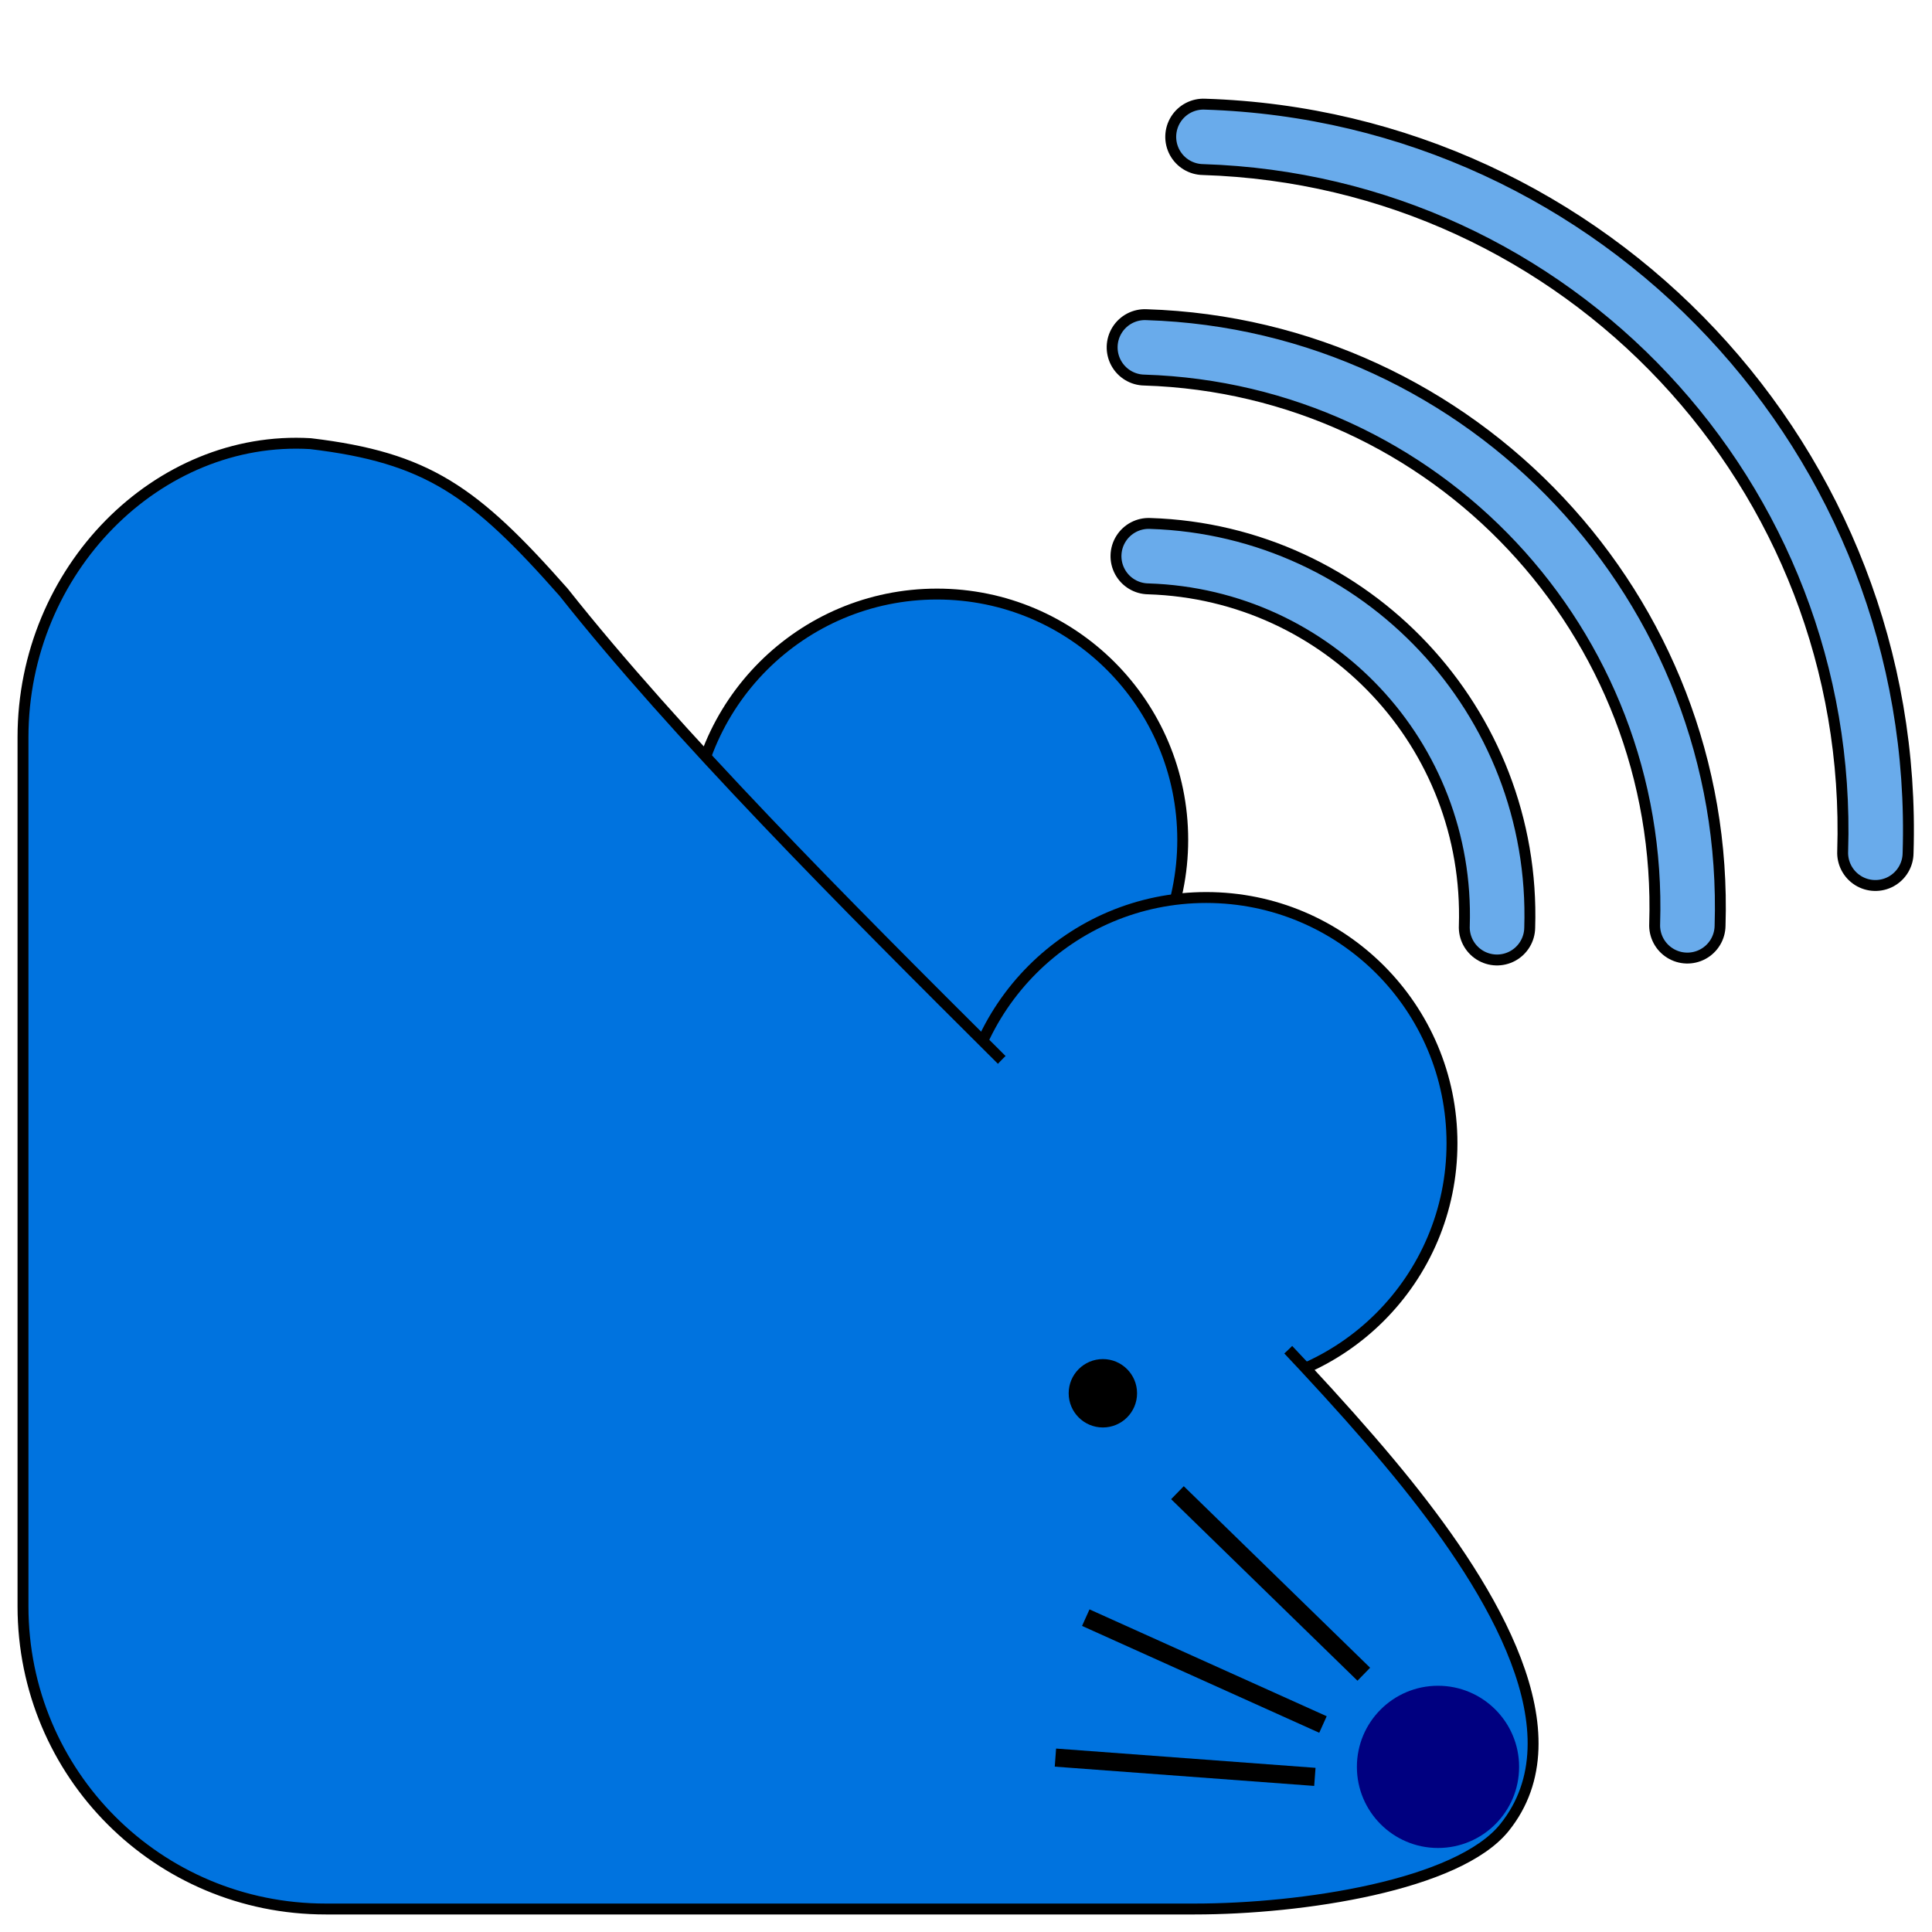
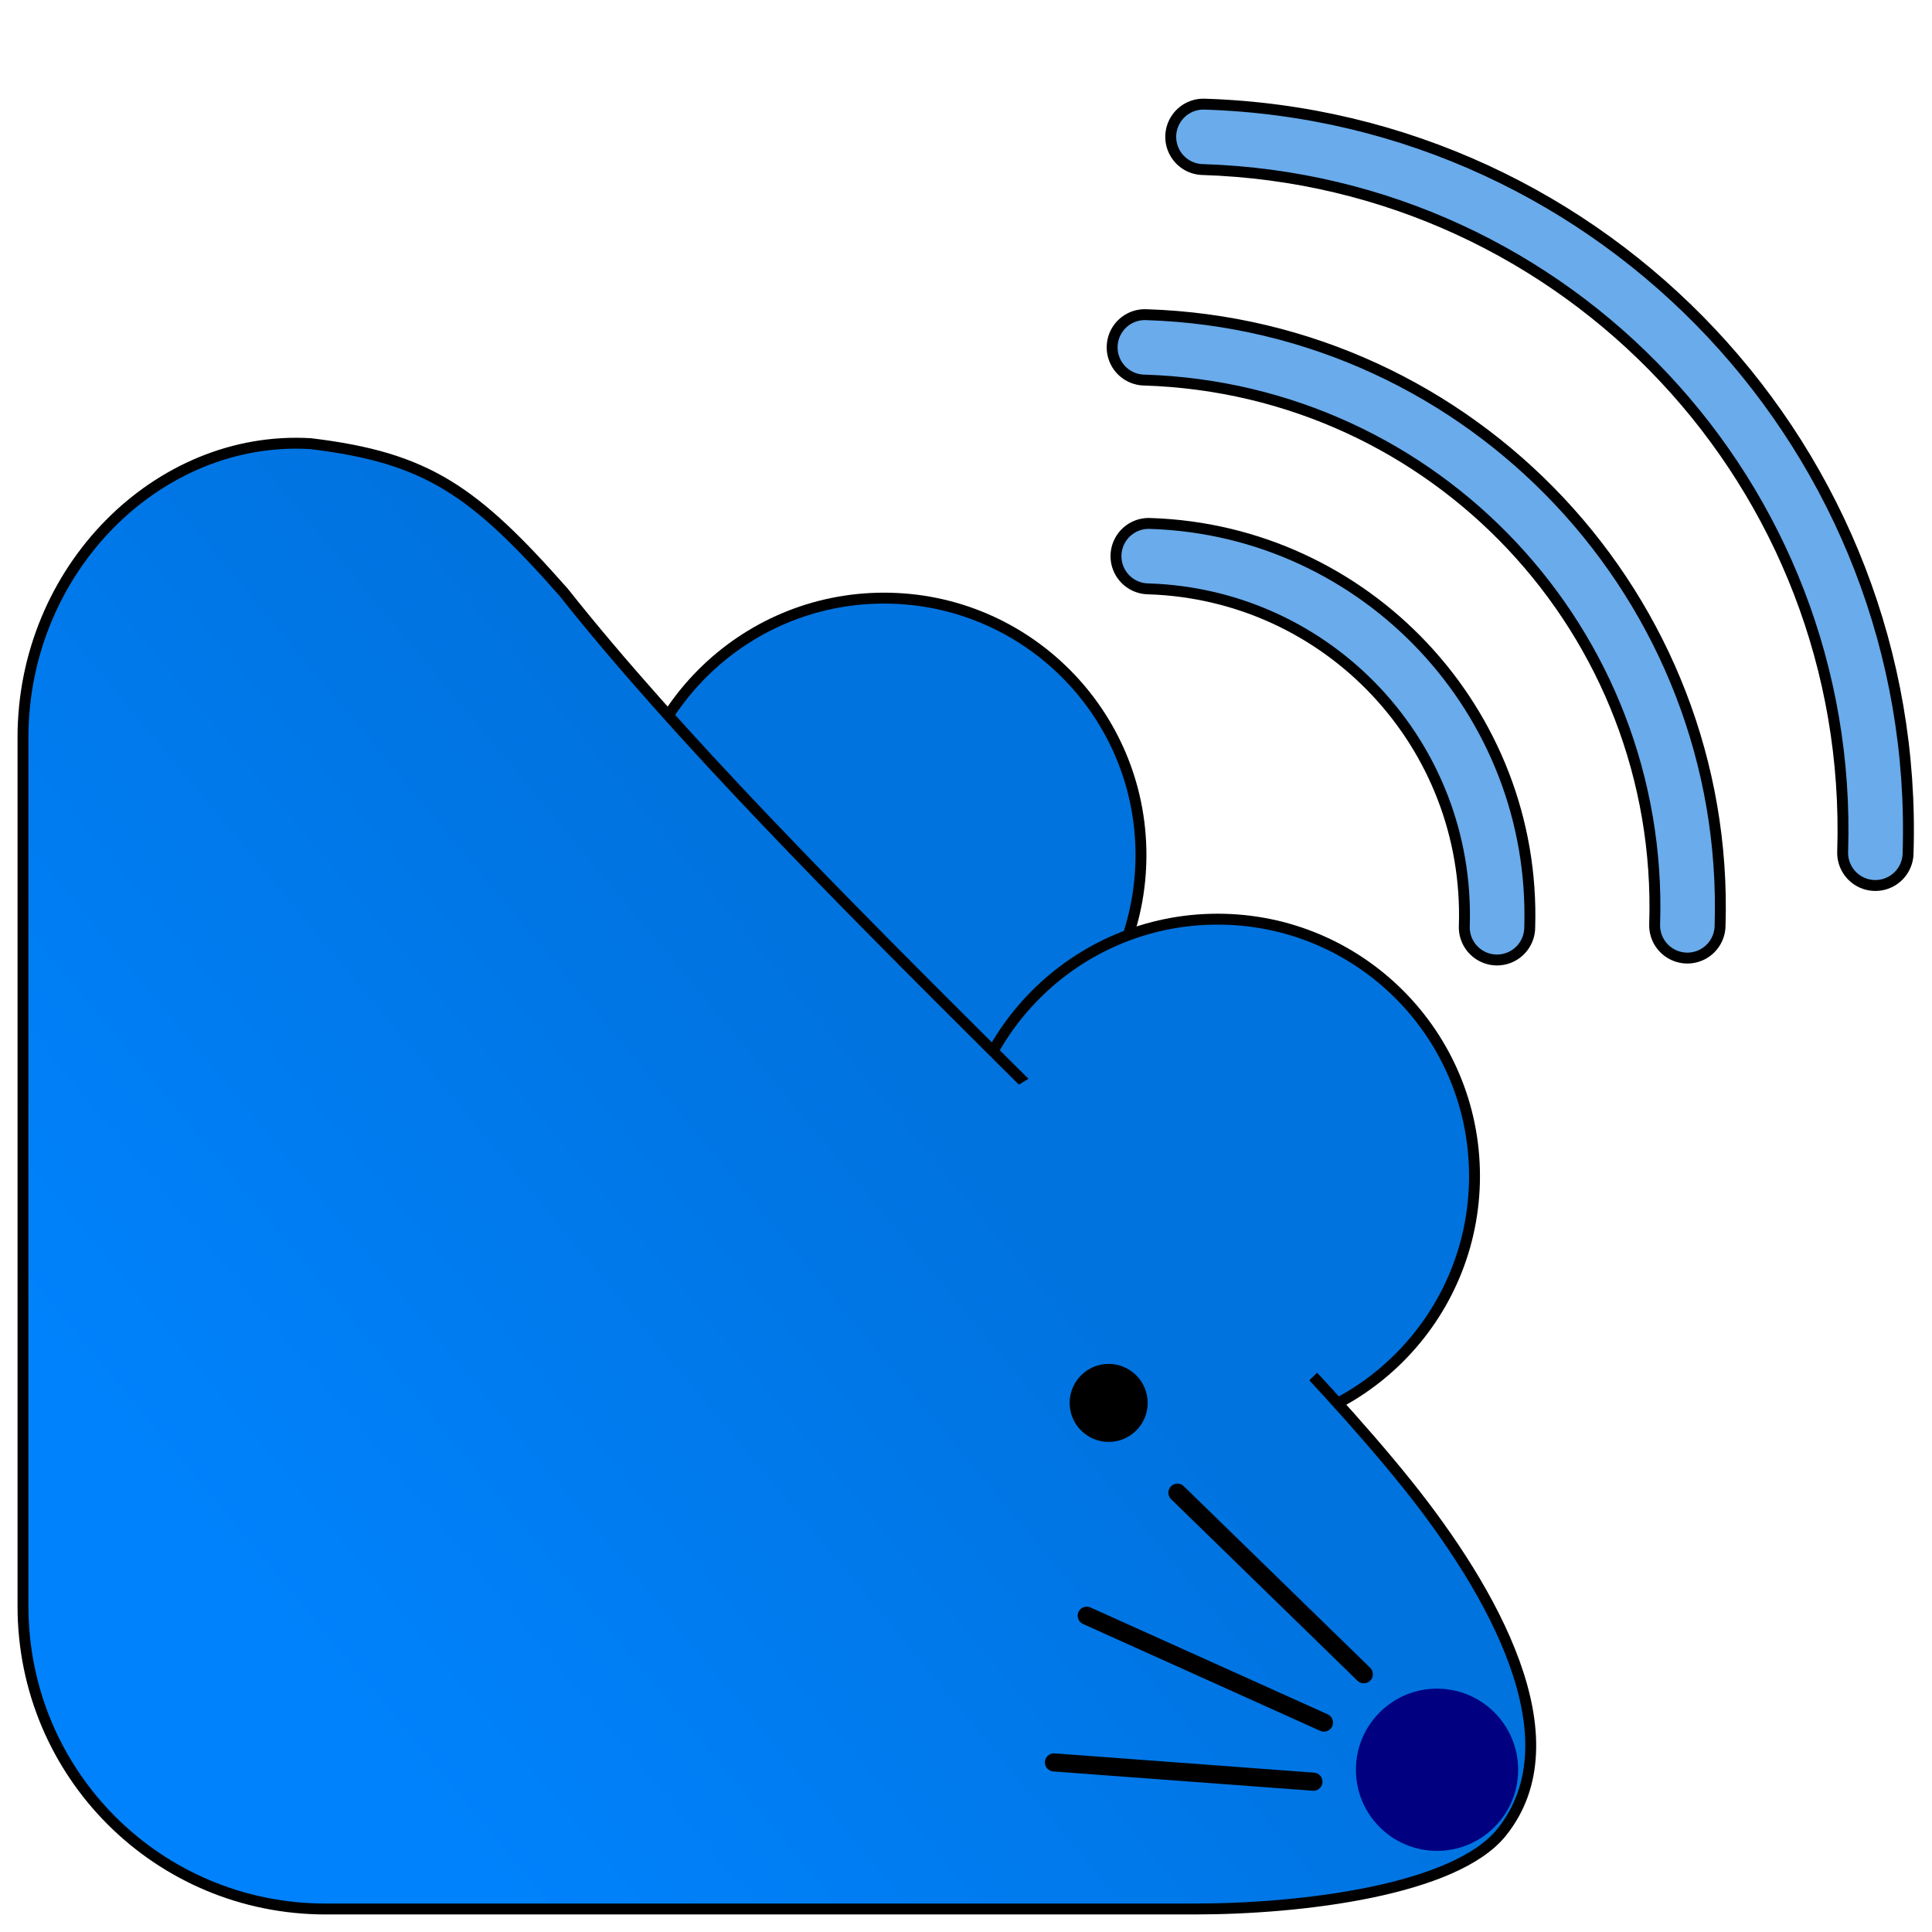
- <svg xmlns="http://www.w3.org/2000/svg" width="100mm" height="100mm" viewBox="0 0 354.331 354.331" id="svg2" version="1.1">
-   <defs id="defs4" />
+ <svg xmlns="http://www.w3.org/2000/svg" xmlns:xlink="http://www.w3.org/1999/xlink" width="100mm" height="100mm" viewBox="0 0 354.331 354.331" id="svg2" version="1.1">
+   <defs id="defs4">
+     <linearGradient id="linearGradient4606">
+       <stop style="stop-color:#0082fc;stop-opacity:1" offset="0" id="stop4608" />
+       <stop style="stop-color:#0073df;stop-opacity:1" offset="1" id="stop4610" />
+     </linearGradient>
+     <linearGradient xlink:href="#linearGradient4606" id="linearGradient4612" x1="58.746" y1="306.378" x2="175.173" y2="209.7" gradientUnits="userSpaceOnUse" />
+   </defs>
+   <g id="layer1" transform="translate(0,-698.0315)" style="display:none">
+     <g id="g4234" transform="translate(1.543307,-1.543288)">
+       <path id="rect4142" d="m 71.44,765.559 -9.315,0 C 28.816,765.559 2,792.375 2,825.684 l 0,164.553 c 0,33.309 26.816,60.125 60.125,60.125 l 139.097,0 c 33.309,0 77.596,-6.623 65.988,-37.844 L 250.159,966.655 C 168.046,745.795 149.502,765.559 71.44,765.559 Z" style="fill:#0073df;fill-opacity:1;stroke-width:33.5;stroke-linecap:butt;stroke-linejoin:round;stroke-miterlimit:4;stroke-dasharray:none" />
+       <circle transform="scale(-1,1)" r="37.581" cy="916.512" cx="-234.396" id="path4148" style="fill:#0073df;fill-opacity:1;stroke-width:33.5;stroke-linecap:butt;stroke-linejoin:round;stroke-miterlimit:4;stroke-dasharray:none" />
+       <circle transform="scale(-1,1)" r="5.538" cy="953.846" cx="-212.162" id="path4156" style="fill:#000000;fill-opacity:1;stroke-width:33.5;stroke-linecap:butt;stroke-linejoin:round;stroke-miterlimit:4;stroke-dasharray:none" />
+       <path id="path4160" d="M 239.475,1003.731 201.436,979.117" style="fill:none;fill-rule:evenodd;stroke:#000000;stroke-width:1.566;stroke-linecap:round;stroke-linejoin:miter;stroke-miterlimit:4;stroke-dasharray:none;stroke-opacity:1" />
+       <path id="path4164" d="m 229.406,1023.87 -43.634,-16.782" style="fill:none;fill-rule:evenodd;stroke:#000000;stroke-width:1.566;stroke-linecap:round;stroke-linejoin:miter;stroke-miterlimit:4;stroke-dasharray:none;stroke-dashoffset:0;stroke-opacity:1" />
+       <path id="path4166" d="M 230.525,1011.563 193.604,994.781" style="fill:none;fill-rule:evenodd;stroke:#000000;stroke-width:1.566px;stroke-linecap:round;stroke-linejoin:miter;stroke-opacity:1" />
+       <circle transform="scale(-1,1)" r="15.578" cy="1022.777" cx="-253.915" id="path4170" style="fill:#000080;fill-opacity:1;stroke-width:33.5;stroke-linecap:butt;stroke-linejoin:round;stroke-miterlimit:4;stroke-dasharray:none" />
+       <circle transform="scale(-1,1)" r="37.581" cy="852.061" cx="-209.167" id="path4148-3" style="fill:#0073df;fill-opacity:1;stroke-width:33.5;stroke-linecap:butt;stroke-linejoin:round;stroke-miterlimit:4;stroke-dasharray:none" />
+     </g>
+     <g id="g4229" transform="translate(-0.7013594,-1.028824)">
+       <path id="path4230" d="m 278.808,899.393 c 11.629,-30.854 -3.955,-65.293 -34.809,-76.923" style="fill:none;fill-opacity:1;stroke:#000000;stroke-width:4.644;stroke-linecap:round;stroke-linejoin:round;stroke-miterlimit:4;stroke-dasharray:none;stroke-opacity:1" />
+       <path style="fill:none;fill-opacity:1;stroke:#000000;stroke-width:4.644;stroke-linecap:round;stroke-linejoin:round;stroke-miterlimit:4;stroke-dasharray:none;stroke-opacity:1" d="M 308.846,909.306 C 326.969,861.223 302.682,807.553 254.599,789.43" id="path4412" />
+       <path id="path4414" d="M 342.308,907.978 C 364.76,848.409 334.672,781.919 275.103,759.466" style="fill:none;fill-opacity:1;stroke:#000000;stroke-width:4.644;stroke-linecap:round;stroke-linejoin:round;stroke-miterlimit:4;stroke-dasharray:none;stroke-opacity:1" />
+     </g>
+   </g>
+   <g id="layer2" style="display:none">
+     <g style="display:inline" transform="translate(0.3535533,0.8838835)" id="g4797">
+       <path style="display:inline;fill:none;fill-opacity:1;stroke:#000000;stroke-width:4;stroke-linecap:round;stroke-linejoin:round;stroke-miterlimit:4;stroke-dasharray:none;stroke-opacity:1" d="m 291.856,131.736 c 2.086,-28.326 -19.186,-52.981 -47.512,-55.067" id="path4799" />
+       <path id="path4801" d="M 319.09,132.603 C 322.341,88.459 289.191,50.038 245.047,46.787" style="display:inline;fill:none;fill-opacity:1;stroke:#000000;stroke-width:4;stroke-linecap:round;stroke-linejoin:round;stroke-miterlimit:4;stroke-dasharray:none;stroke-opacity:1" />
+       <path style="display:inline;fill:none;fill-opacity:1;stroke:#000000;stroke-width:4;stroke-linecap:round;stroke-linejoin:round;stroke-miterlimit:4;stroke-dasharray:none;stroke-opacity:1" d="M 346.412,123.348 C 350.44,68.659 309.371,21.06 254.682,17.032" id="path4803" />
+     </g>
+   </g>
  <g id="layer3" style="display:inline">
    <path style="color:#000000;font-style:normal;font-variant:normal;font-weight:normal;font-stretch:normal;font-size:medium;line-height:normal;font-family:sans-serif;text-indent:0;text-align:start;text-decoration:none;text-decoration-line:none;text-decoration-style:solid;text-decoration-color:#000000;letter-spacing:normal;word-spacing:normal;text-transform:none;direction:ltr;block-progression:tb;writing-mode:lr-tb;baseline-shift:baseline;text-anchor:start;white-space:normal;clip-rule:nonzero;display:inline;overflow:visible;visibility:visible;opacity:1;isolation:auto;mix-blend-mode:normal;color-interpolation:sRGB;color-interpolation-filters:linearRGB;solid-color:#000000;solid-opacity:1;fill:#69abeb;fill-opacity:1;fill-rule:nonzero;stroke:#000000;stroke-width:2;stroke-linecap:round;stroke-linejoin:round;stroke-miterlimit:4;stroke-dasharray:none;stroke-dashoffset:0;stroke-opacity:1;color-rendering:auto;image-rendering:auto;shape-rendering:auto;text-rendering:auto;enable-background:accumulate" d="m 210.972,96.004 a 6.001,6.001 0 1 0 -0.381,11.994 c 33.133,1.05 59.017,28.63 57.967,61.764 a 6.001,6.001 0 1 0 11.994,0.379 c 1.256,-39.615 -29.965,-72.881 -69.58,-74.137 z" id="path4334" />
    <path style="color:#000000;font-style:normal;font-variant:normal;font-weight:normal;font-stretch:normal;font-size:medium;line-height:normal;font-family:sans-serif;text-indent:0;text-align:start;text-decoration:none;text-decoration-line:none;text-decoration-style:solid;text-decoration-color:#000000;letter-spacing:normal;word-spacing:normal;text-transform:none;direction:ltr;block-progression:tb;writing-mode:lr-tb;baseline-shift:baseline;text-anchor:start;white-space:normal;clip-rule:nonzero;display:inline;overflow:visible;visibility:visible;opacity:1;isolation:auto;mix-blend-mode:normal;color-interpolation:sRGB;color-interpolation-filters:linearRGB;solid-color:#000000;solid-opacity:1;fill:#69abeb;fill-opacity:1;fill-rule:nonzero;stroke:#000000;stroke-width:2;stroke-linecap:round;stroke-linejoin:round;stroke-miterlimit:4;stroke-dasharray:none;stroke-dashoffset:0;stroke-opacity:1;color-rendering:auto;image-rendering:auto;shape-rendering:auto;text-rendering:auto;enable-background:accumulate" d="m 210.27,57.713 a 6.001,6.001 0 1 0 -0.379,11.994 c 53.445,1.694 95.272,46.26 93.578,99.705 a 6.001,6.001 0 1 0 11.994,0.381 C 317.363,109.866 270.197,59.613 210.27,57.713 Z" id="path4336" />
    <path style="color:#000000;font-style:normal;font-variant:normal;font-weight:normal;font-stretch:normal;font-size:medium;line-height:normal;font-family:sans-serif;text-indent:0;text-align:start;text-decoration:none;text-decoration-line:none;text-decoration-style:solid;text-decoration-color:#000000;letter-spacing:normal;word-spacing:normal;text-transform:none;direction:ltr;block-progression:tb;writing-mode:lr-tb;baseline-shift:baseline;text-anchor:start;white-space:normal;clip-rule:nonzero;display:inline;overflow:visible;visibility:visible;opacity:1;isolation:auto;mix-blend-mode:normal;color-interpolation:sRGB;color-interpolation-filters:linearRGB;solid-color:#000000;solid-opacity:1;fill:#69abeb;fill-opacity:1;fill-rule:nonzero;stroke:#000000;stroke-width:2;stroke-linecap:round;stroke-linejoin:round;stroke-miterlimit:4;stroke-dasharray:none;stroke-dashoffset:0;stroke-opacity:1;color-rendering:auto;image-rendering:auto;shape-rendering:auto;text-rendering:auto;enable-background:accumulate" d="m 221.013,19.105 a 6.001,6.001 0 1 0 -0.381,11.994 c 66.986,2.124 119.442,58.016 117.318,125.002 a 6.001,6.001 0 1 0 11.994,0.379 C 352.273,83.013 294.48,21.434 221.013,19.105 Z" id="path4338" />
-     <circle style="opacity:1;fill:#0073df;fill-opacity:1;fill-rule:nonzero;stroke:#000000;stroke-width:2;stroke-linecap:round;stroke-linejoin:round;stroke-miterlimit:4;stroke-dasharray:none;stroke-dashoffset:0;stroke-opacity:1" id="path4347" cx="171.845" cy="154.022" r="45.07" />
-     <circle cy="209.674" cx="221.226" id="circle4349" style="opacity:1;fill:#0073df;fill-opacity:1;fill-rule:nonzero;stroke:#000000;stroke-width:2;stroke-linecap:round;stroke-linejoin:round;stroke-miterlimit:4;stroke-dasharray:none;stroke-dashoffset:0;stroke-opacity:1" r="45.07" />
-     <path style="display:inline;opacity:1;fill:#0073df;fill-opacity:1;fill-rule:nonzero;stroke:#000000;stroke-width:2;stroke-linecap:round;stroke-linejoin:round;stroke-miterlimit:4;stroke-dasharray:none;stroke-dashoffset:0;stroke-opacity:1" d="m 56.952,81.367 c 21.412,2.565 29.983,8.641 46.418,27.252 41.305,52.139 121.299,121.95 154.682,163.567 15.559,19.399 31.701,45.783 17.873,62.983 -8.526,10.605 -37.114,14.945 -56.817,14.945 l -159.366,0 c -30.761,0 -55.525,-24.764 -55.525,-55.525 l 0,-159.366 c 0,-30.761 24.764,-55.525 52.735,-53.856 z" id="rect4322" />
-     <circle r="37.388" style="opacity:1;fill:#0073df;fill-opacity:1;fill-rule:nonzero;stroke:none;stroke-width:2;stroke-linecap:round;stroke-linejoin:round;stroke-miterlimit:4;stroke-dasharray:none;stroke-dashoffset:0;stroke-opacity:1" id="circle4244" cx="210.433" cy="220.528" />
-     <circle style="opacity:1;fill:#000000;fill-opacity:1;fill-rule:nonzero;stroke:none;stroke-width:4;stroke-linecap:round;stroke-linejoin:round;stroke-miterlimit:4;stroke-dasharray:none;stroke-dashoffset:0;stroke-opacity:1" id="path4358" cx="202.268" cy="255.528" r="6.271" />
-     <circle style="display:inline;fill:#000080;fill-opacity:1;stroke-width:33.5;stroke-linecap:butt;stroke-linejoin:round;stroke-miterlimit:4;stroke-dasharray:none" id="path4170-6" cx="-263.731" cy="324.046" transform="scale(-1,1)" r="14.875" />
-     <path style="fill:none;fill-rule:evenodd;stroke:#000000;stroke-width:3.325;stroke-linecap:butt;stroke-linejoin:miter;stroke-miterlimit:4;stroke-dasharray:none;stroke-opacity:1" d="M 242.635,316.275 199.133,296.679" id="path4406" />
-     <path id="path4408" d="m 241.147,325.881 -47.581,-3.535" style="fill:none;fill-rule:evenodd;stroke:#000000;stroke-width:3.325;stroke-linecap:butt;stroke-linejoin:miter;stroke-miterlimit:4;stroke-dasharray:none;stroke-opacity:1" />
-     <path id="path4410" d="M 250.121,307.055 215.945,273.762" style="fill:none;fill-rule:evenodd;stroke:#000000;stroke-width:3.325;stroke-linecap:butt;stroke-linejoin:miter;stroke-miterlimit:4;stroke-dasharray:none;stroke-opacity:1" />
+     <circle style="opacity:1;fill:#0073df;fill-opacity:1;fill-rule:nonzero;stroke:#000000;stroke-width:2;stroke-linecap:round;stroke-linejoin:round;stroke-miterlimit:4;stroke-dasharray:none;stroke-dashoffset:0;stroke-opacity:1" id="path4347" cx="162.137" cy="156.815" r="47.119" />
+     <circle cy="215.694" cx="223.309" id="circle4349" style="opacity:1;fill:#0073df;fill-opacity:1;fill-rule:nonzero;stroke:#000000;stroke-width:2;stroke-linecap:round;stroke-linejoin:round;stroke-miterlimit:4;stroke-dasharray:none;stroke-dashoffset:0;stroke-opacity:1" r="47.119" />
+     <path style="display:inline;opacity:1;fill:url(#linearGradient4612);fill-opacity:1;fill-rule:nonzero;stroke:#000000;stroke-width:2;stroke-linecap:round;stroke-linejoin:round;stroke-miterlimit:4;stroke-dasharray:none;stroke-dashoffset:0;stroke-opacity:1" d="m 56.952,81.367 c 21.412,2.565 29.983,8.641 46.418,27.252 41.305,52.139 121.299,121.95 154.682,163.567 15.559,19.399 31.171,46.667 17.343,63.866 -8.526,10.605 -36.584,14.061 -56.287,14.061 l -159.366,0 c -30.761,0 -55.525,-24.764 -55.525,-55.525 l 0,-159.366 c 0,-30.761 24.764,-55.525 52.735,-53.856 z" id="rect4322" />
+     <path style="opacity:1;fill:#0073df;fill-opacity:1;fill-rule:nonzero;stroke:none;stroke-width:1;stroke-linecap:round;stroke-linejoin:round;stroke-miterlimit:4;stroke-dasharray:none;stroke-dashoffset:0;stroke-opacity:1" d="m 248.773,244.664 -14.382,14.145 -54.58,-55.519 17.481,-10.789 z" id="circle4614" />
+     <circle style="opacity:1;fill:#000000;fill-opacity:1;fill-rule:nonzero;stroke:none;stroke-width:4;stroke-linecap:round;stroke-linejoin:round;stroke-miterlimit:4;stroke-dasharray:none;stroke-dashoffset:0;stroke-opacity:1" id="path4358" cx="203.328" cy="257.296" r="7.155" />
+     <circle style="display:inline;fill:#000080;fill-opacity:1;stroke-width:33.5;stroke-linecap:butt;stroke-linejoin:round;stroke-miterlimit:4;stroke-dasharray:none" id="path4170-6" cx="-263.554" cy="324.576" transform="scale(-1,1)" r="14.875" />
+     <path style="fill:none;fill-rule:evenodd;stroke:#000000;stroke-width:3.325;stroke-linecap:round;stroke-linejoin:miter;stroke-miterlimit:4;stroke-dasharray:none;stroke-opacity:1" d="M 242.812,315.921 199.309,296.325" id="path4406" />
+     <path id="path4408" d="m 240.882,326.764 -47.581,-3.535" style="fill:none;fill-rule:evenodd;stroke:#000000;stroke-width:3.325;stroke-linecap:round;stroke-linejoin:miter;stroke-miterlimit:4;stroke-dasharray:none;stroke-opacity:1" />
+     <path id="path4410" d="M 250.121,307.055 215.945,273.762" style="fill:none;fill-rule:evenodd;stroke:#000000;stroke-width:3.325;stroke-linecap:round;stroke-linejoin:round;stroke-miterlimit:4;stroke-dasharray:none;stroke-opacity:1" />
  </g>
</svg>
